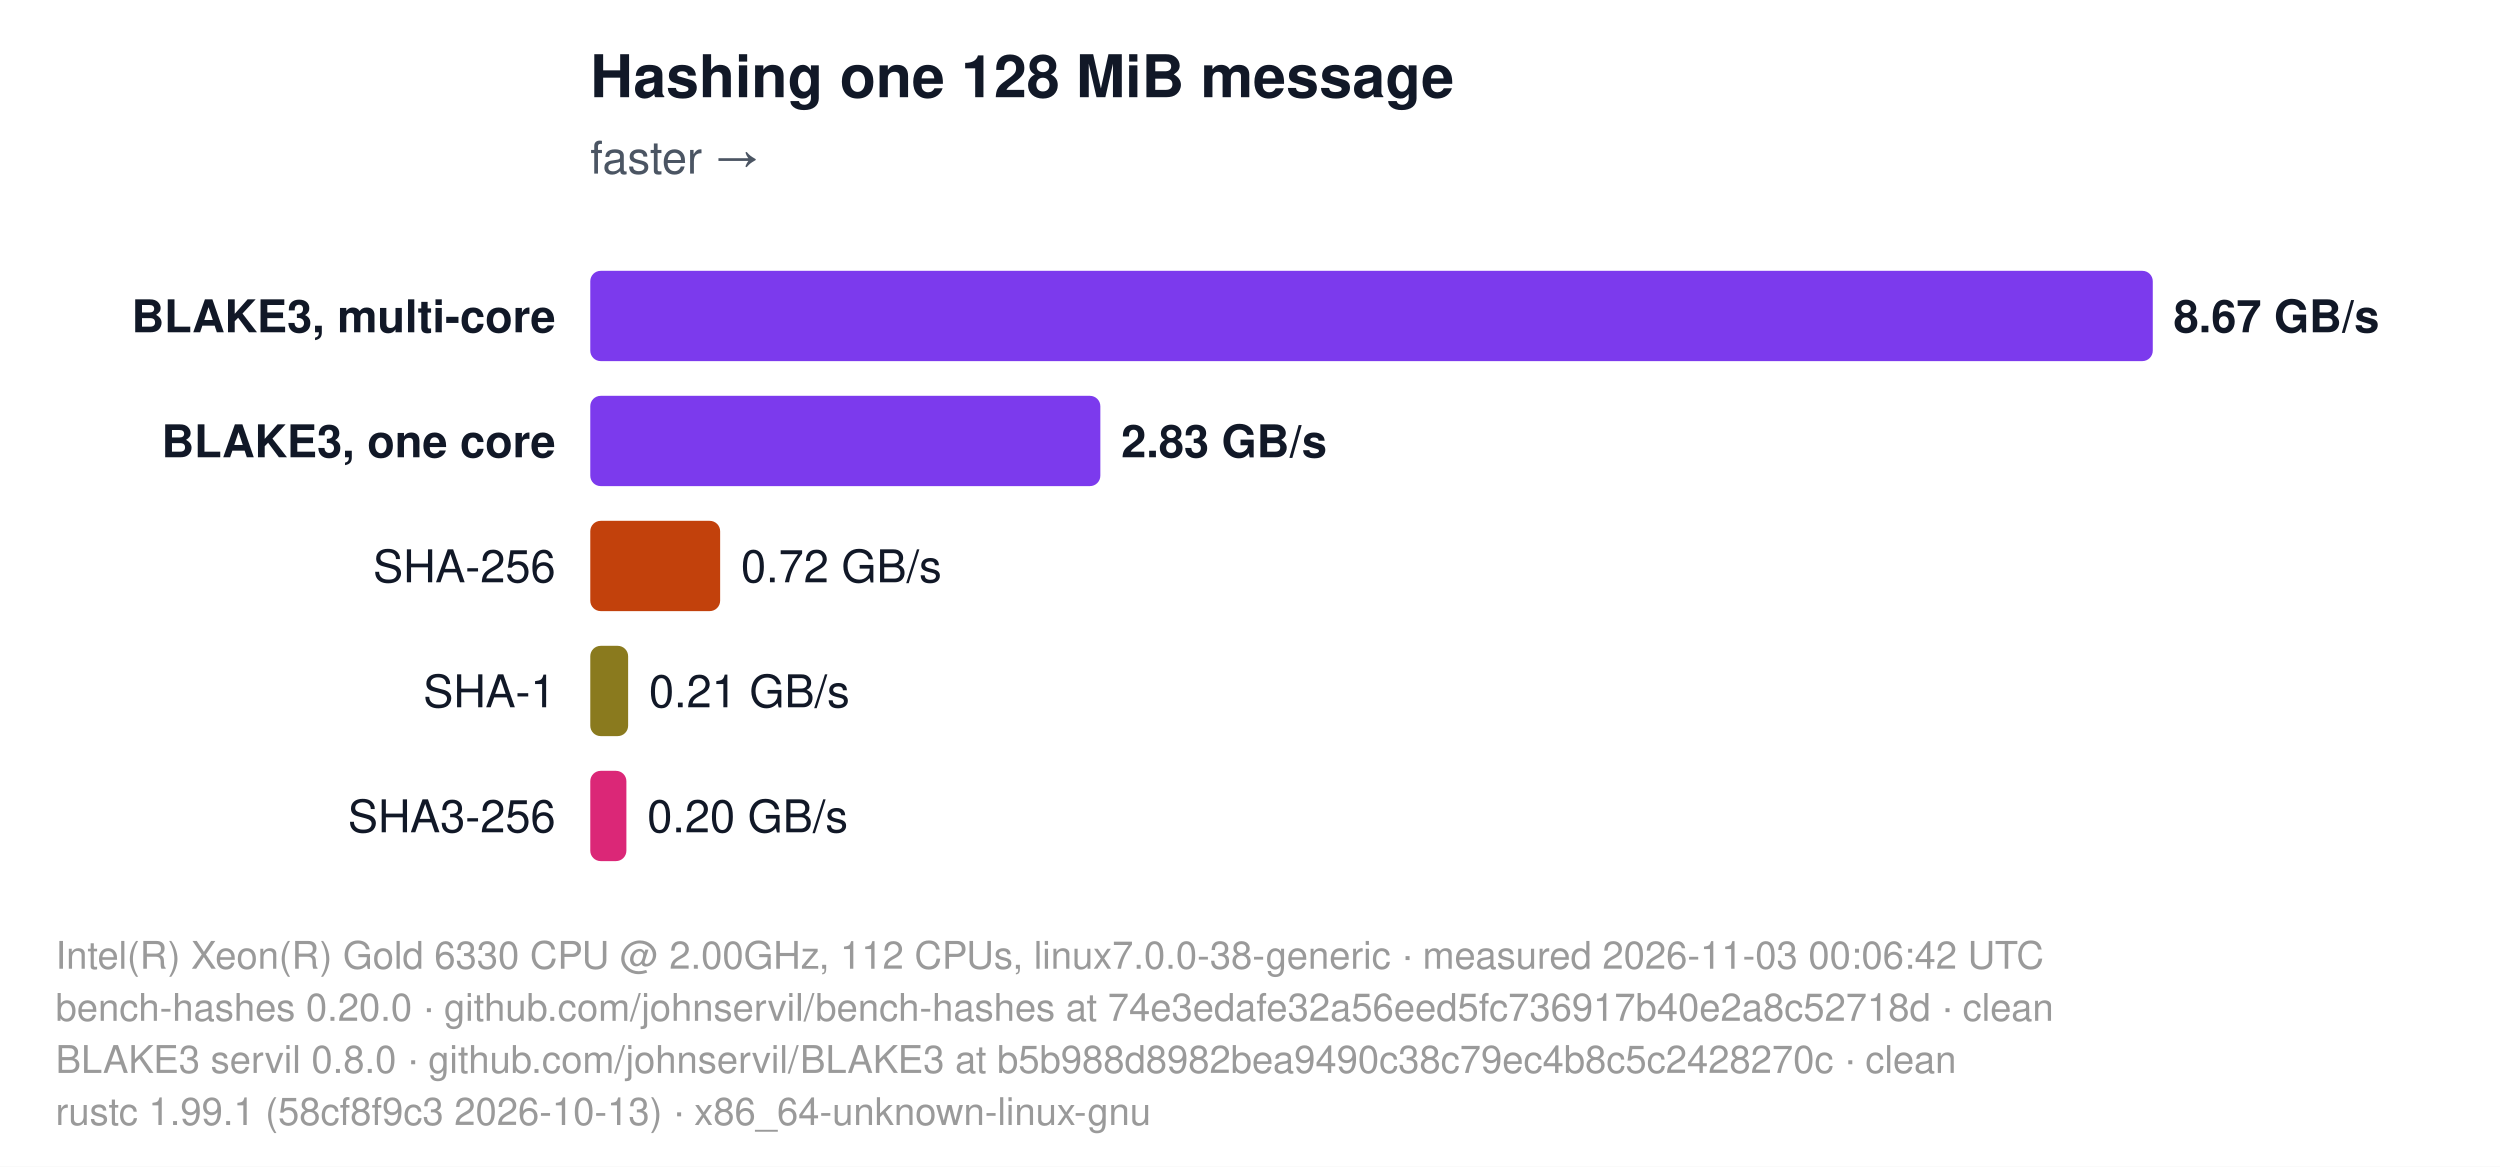
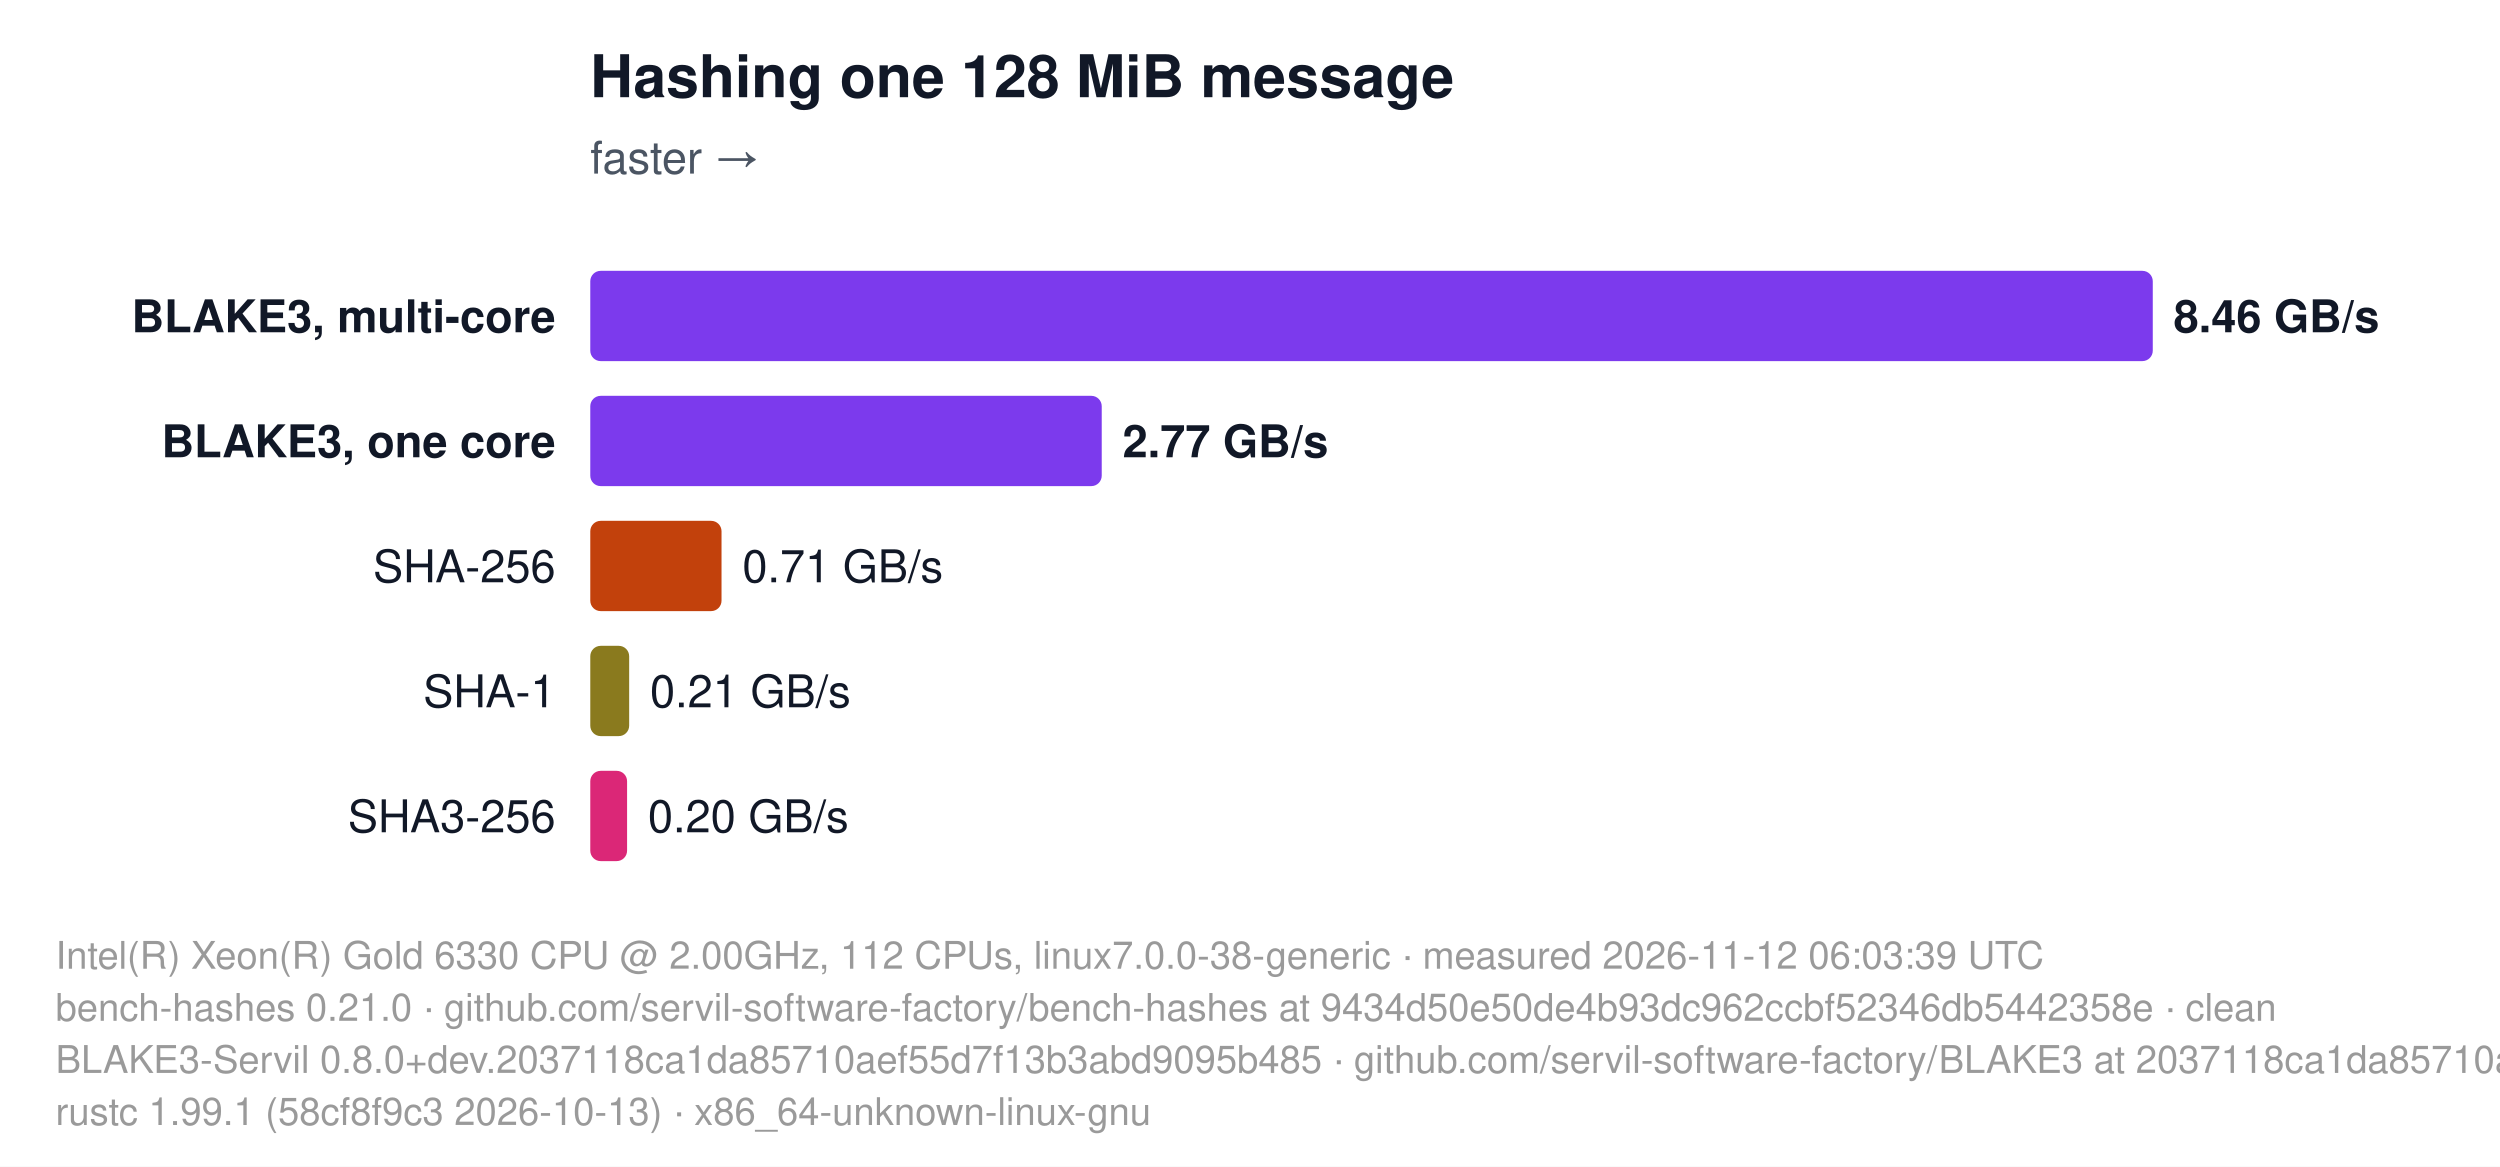
<svg xmlns="http://www.w3.org/2000/svg" width="720" height="336" viewBox="0 0 720 336" font-family="-apple-system, BlinkMacSystemFont, 'Segoe UI', Helvetica, Arial, sans-serif">
  <rect width="720" height="336" fill="#ffffff" />
  <text x="170" y="28" font-size="17" font-weight="600" fill="#111827">Hashing one 128 MiB message</text>
  <text x="170" y="50" font-size="13" fill="#4b5563">faster →</text>
  <text x="160" y="95.7" font-size="13" fill="#111827" text-anchor="end" font-weight="600">BLAKE3, multi-core</text>
  <rect x="170" y="78" width="450.0" height="26" rx="3" fill="#7c3aed" />
-   <text x="626.0" y="95.7" font-size="13" fill="#111827" font-weight="600">8.67 GB/s</text>
+   <text x="626.0" y="95.7" font-size="13" fill="#111827" font-weight="600">8.46 GB/s</text>
  <text x="160" y="131.7" font-size="13" fill="#111827" text-anchor="end" font-weight="600">BLAKE3, one core</text>
-   <rect x="170" y="114" width="146.9" height="26" rx="3" fill="#7c3aed" />
-   <text x="322.9" y="131.7" font-size="13" fill="#111827" font-weight="600">2.83 GB/s</text>
+   <rect x="170" y="114" width="147.3" height="26" rx="3" fill="#7c3aed" />
+   <text x="323.3" y="131.7" font-size="13" fill="#111827" font-weight="600">2.77 GB/s</text>
  <text x="160" y="167.7" font-size="13" fill="#111827" text-anchor="end">SHA-256</text>
-   <rect x="170" y="150" width="37.4" height="26" rx="3" fill="#c2410c" />
-   <text x="213.4" y="167.7" font-size="13" fill="#111827">0.72 GB/s</text>
+   <rect x="170" y="150" width="37.8" height="26" rx="3" fill="#c2410c" />
+   <text x="213.8" y="167.7" font-size="13" fill="#111827">0.71 GB/s</text>
  <text x="160" y="203.7" font-size="13" fill="#111827" text-anchor="end">SHA-1</text>
-   <rect x="170" y="186" width="10.9" height="26" rx="3" fill="#8a7a1e" />
-   <text x="186.9" y="203.7" font-size="13" fill="#111827">0.21 GB/s</text>
+   <rect x="170" y="186" width="11.2" height="26" rx="3" fill="#8a7a1e" />
+   <text x="187.2" y="203.7" font-size="13" fill="#111827">0.21 GB/s</text>
  <text x="160" y="239.7" font-size="13" fill="#111827" text-anchor="end">SHA3-256</text>
-   <rect x="170" y="222" width="10.4" height="26" rx="3" fill="#db2777" />
-   <text x="186.4" y="239.7" font-size="13" fill="#111827">0.20 GB/s</text>
-   <text x="16" y="279.0" font-size="11" fill="#9a9a9a">Intel(R) Xeon(R) Gold 6330 CPU @ 2.00GHz, 112 CPUs, linux7.0.0-38-generic · measured 2026-11-03 00:06:42 UTC</text>
-   <text x="16" y="294.0" font-size="11" fill="#9a9a9a">bench-hashes 0.20.0 · github.com/johnservil/bench-hashes at 74e3edafe32a56eed5fc736917b40e2a8c52718d · clean</text>
-   <text x="16" y="309.0" font-size="11" fill="#9a9a9a">BLAKE3 servil 0.8.0 · github.com/johnservil/BLAKE3 at b5b988d8982bea9490c38c79ec4b8c5c2428270c · clean</text>
+   <rect x="170" y="222" width="10.6" height="26" rx="3" fill="#db2777" />
+   <text x="186.6" y="239.7" font-size="13" fill="#111827">0.20 GB/s</text>
+   <text x="16" y="279.0" font-size="11" fill="#9a9a9a">Intel(R) Xeon(R) Gold 6330 CPU @ 2.00GHz, 112 CPUs, linux7.0.0-38-generic · measured 2026-11-12 06:03:39 UTC</text>
+   <text x="16" y="294.0" font-size="11" fill="#9a9a9a">bench-hashes 0.21.0 · github.com/servil-software-factory/bench-hashes at 9434d50e50de4b93dc962ccbf52346db5442358e · clean</text>
+   <text x="16" y="309.0" font-size="11" fill="#9a9a9a">BLAKE3-Servil 0.8.0+dev.2037118ca1da85710aef55d7f13b3abd9095b485 · github.com/servil-software-factory/BLAKE3 at 2037118ca1da85710aef55d7f13b3abd9095b485 · clean</text>
  <text x="16" y="324.0" font-size="11" fill="#9a9a9a">rustc 1.99.1 (58cf8f9c3 2026-10-13) · x86_64-unknown-linux-gnu</text>
</svg>
